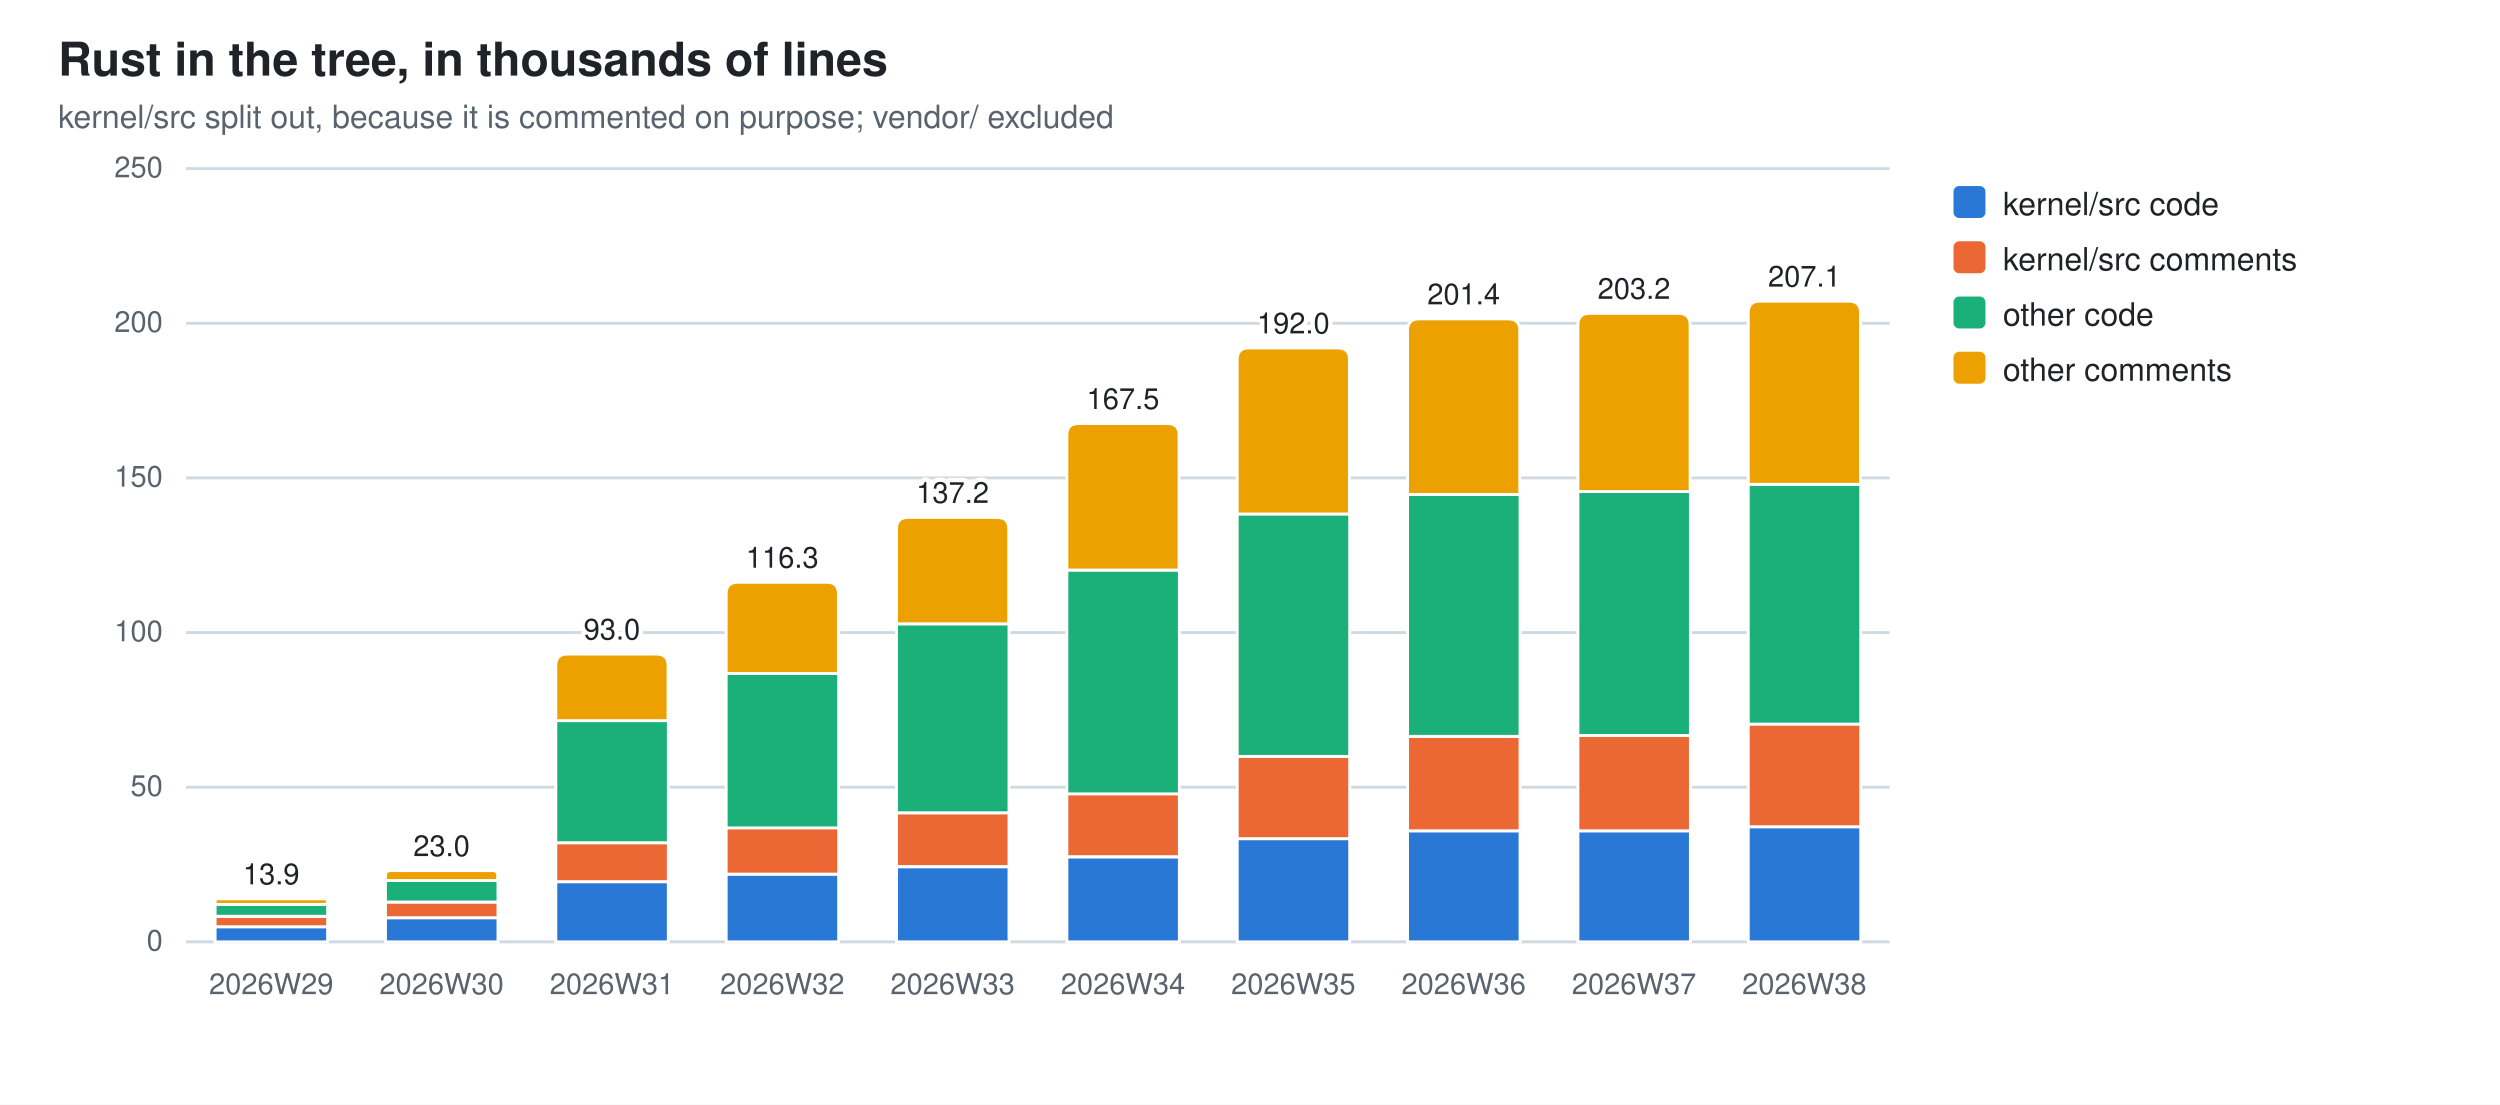
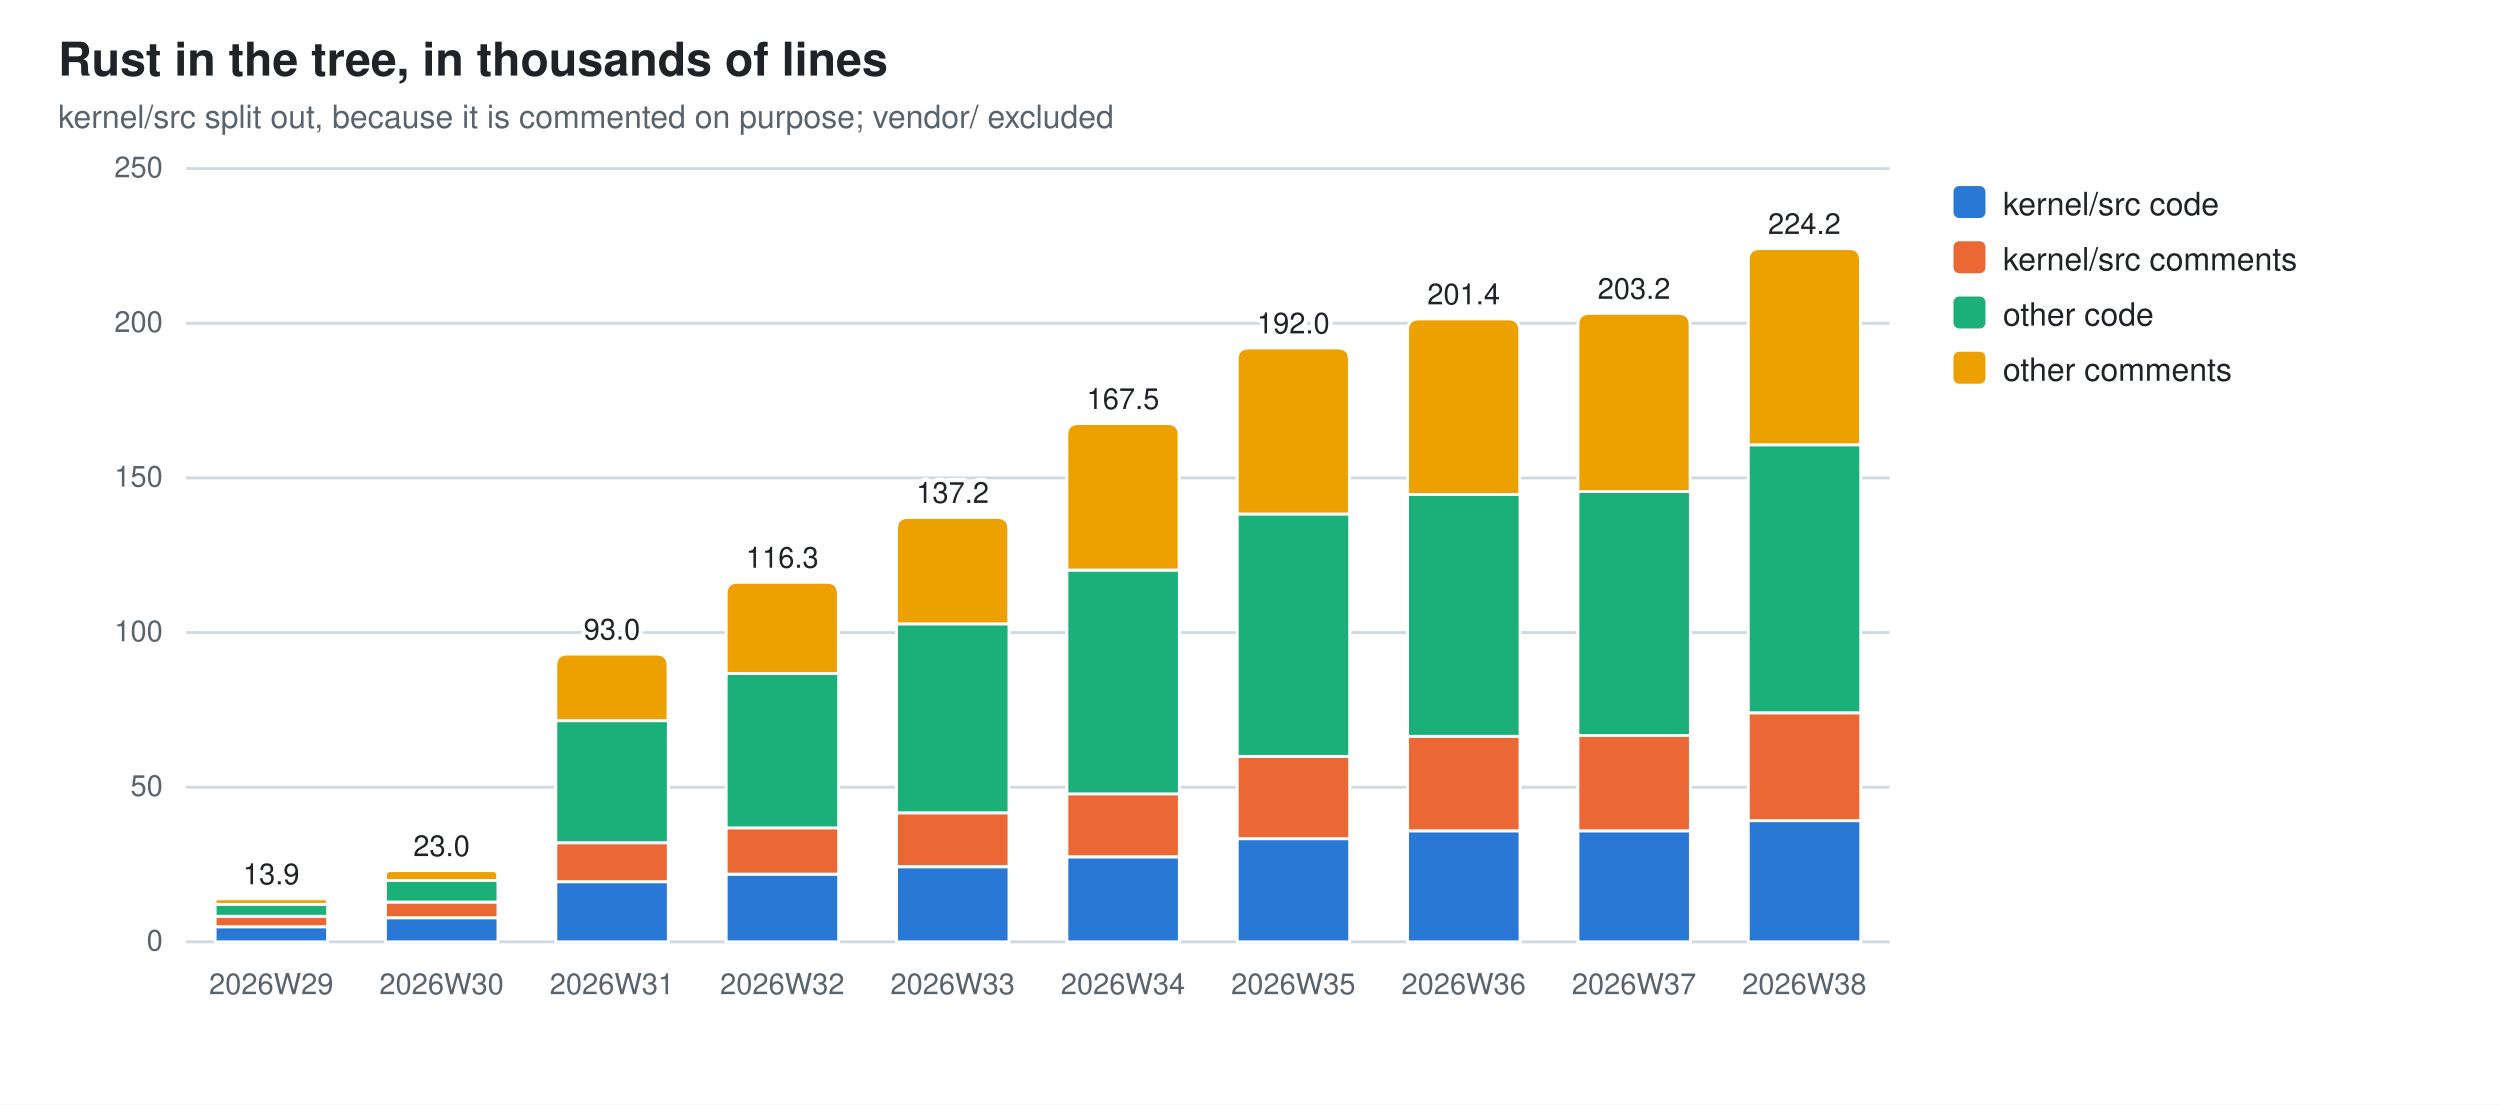
<svg xmlns="http://www.w3.org/2000/svg" width="860" height="380" viewBox="0 0 860 380" role="img" aria-label="Rust in the tree, in thousands of lines">
  <style>
  .bg{fill:#ffffff} .fg{fill:#1f2328} .mut{fill:#59636e} .grid{stroke:#d1d9e0}
  .seg{stroke:#ffffff;stroke-width:1}
  .val{paint-order:stroke;stroke:#ffffff;stroke-width:3px;stroke-linejoin:round}
  .s0{fill:#2a78d6}  .s1{fill:#eb6834}  .s2{fill:#1baf7a}  .s3{fill:#eda100}  .s4{fill:#e87ba4}  .s5{fill:#008300}  .s6{fill:#4a3aa7}  .s7{fill:#e34948}
  @media (prefers-color-scheme: dark){
    .bg{fill:#0d1117} .fg{fill:#e6edf3} .mut{fill:#9198a1} .grid{stroke:#30363d}
    .seg{stroke:#0d1117} .val{stroke:#0d1117} .s0{fill:#3987e5} .s1{fill:#d95926} .s2{fill:#199e70} .s3{fill:#c98500} .s4{fill:#d55181} .s5{fill:#008300} .s6{fill:#9085e9} .s7{fill:#e66767}}
  text{font-family:-apple-system,BlinkMacSystemFont,"Segoe UI",Helvetica,Arial,sans-serif}
</style>
  <rect class="bg" width="860" height="380" />
  <text class="fg" x="20" y="26" font-size="16" font-weight="600">Rust in the tree, in thousands of lines</text>
  <text class="mut" x="20" y="44" font-size="11">kernel/src split out, because it is commented on purpose; vendor/ excluded</text>
  <line class="grid" x1="64" y1="324.0" x2="650.0" y2="324.0" stroke-width="1" />
  <text class="mut" x="56" y="327.0" font-size="10" text-anchor="end">0</text>
  <line class="grid" x1="64" y1="270.8" x2="650.0" y2="270.8" stroke-width="1" />
  <text class="mut" x="56" y="273.8" font-size="10" text-anchor="end">50</text>
  <line class="grid" x1="64" y1="217.6" x2="650.0" y2="217.6" stroke-width="1" />
  <text class="mut" x="56" y="220.6" font-size="10" text-anchor="end">100</text>
  <line class="grid" x1="64" y1="164.4" x2="650.0" y2="164.4" stroke-width="1" />
  <text class="mut" x="56" y="167.4" font-size="10" text-anchor="end">150</text>
  <line class="grid" x1="64" y1="111.2" x2="650.0" y2="111.2" stroke-width="1" />
  <text class="mut" x="56" y="114.2" font-size="10" text-anchor="end">200</text>
  <line class="grid" x1="64" y1="58.0" x2="650.0" y2="58.0" stroke-width="1" />
  <text class="mut" x="56" y="61.0" font-size="10" text-anchor="end">250</text>
  <rect class="seg s0" x="74.0" y="318.8" width="38.7" height="5.2" />
  <rect class="seg s1" x="74.0" y="315.2" width="38.7" height="3.6" />
  <rect class="seg s2" x="74.0" y="311.1" width="38.7" height="4.1" />
  <path class="seg s3" d="M74.0,311.1 V310.1 Q74.0,309.2 74.9,309.2 H111.7 Q112.6,309.2 112.6,310.1 V311.1 Z" />
  <text class="mut" x="93.3" y="342" font-size="10" text-anchor="middle">2026W29</text>
  <text class="fg val" x="93.3" y="304.2" font-size="10" text-anchor="middle">13.9</text>
  <rect class="seg s0" x="132.6" y="315.7" width="38.7" height="8.3" />
  <rect class="seg s1" x="132.6" y="310.3" width="38.7" height="5.4" />
  <rect class="seg s2" x="132.6" y="302.9" width="38.7" height="7.4" />
  <path class="seg s3" d="M132.6,302.9 V301.2 Q132.6,299.5 134.3,299.5 H169.5 Q171.2,299.5 171.2,301.2 V302.9 Z" />
  <text class="mut" x="151.9" y="342" font-size="10" text-anchor="middle">2026W30</text>
  <text class="fg val" x="151.9" y="294.5" font-size="10" text-anchor="middle">23.0</text>
  <rect class="seg s0" x="191.2" y="303.3" width="38.7" height="20.7" />
  <rect class="seg s1" x="191.2" y="289.9" width="38.7" height="13.4" />
  <rect class="seg s2" x="191.2" y="247.9" width="38.7" height="42.0" />
  <path class="seg s3" d="M191.2,247.9 V229.0 Q191.2,225.0 195.2,225.0 H225.8 Q229.8,225.0 229.8,229.0 V247.9 Z" />
  <text class="mut" x="210.5" y="342" font-size="10" text-anchor="middle">2026W31</text>
  <text class="fg val" x="210.5" y="220.0" font-size="10" text-anchor="middle">93.0</text>
  <rect class="seg s0" x="249.8" y="300.7" width="38.7" height="23.3" />
  <rect class="seg s1" x="249.8" y="284.7" width="38.7" height="16.0" />
  <rect class="seg s2" x="249.8" y="231.7" width="38.7" height="53.1" />
  <path class="seg s3" d="M249.8,231.7 V204.3 Q249.8,200.3 253.8,200.3 H284.4 Q288.4,200.3 288.4,204.3 V231.7 Z" />
  <text class="mut" x="269.1" y="342" font-size="10" text-anchor="middle">2026W32</text>
  <text class="fg val" x="269.1" y="195.3" font-size="10" text-anchor="middle">116.3</text>
  <rect class="seg s0" x="308.4" y="298.2" width="38.7" height="25.8" />
  <rect class="seg s1" x="308.4" y="279.6" width="38.7" height="18.5" />
  <rect class="seg s2" x="308.4" y="214.6" width="38.7" height="65.0" />
  <path class="seg s3" d="M308.4,214.6 V182.0 Q308.4,178.0 312.4,178.0 H343.0 Q347.0,178.0 347.0,182.0 V214.6 Z" />
  <text class="mut" x="327.7" y="342" font-size="10" text-anchor="middle">2026W33</text>
  <text class="fg val" x="327.7" y="173.0" font-size="10" text-anchor="middle">137.2</text>
  <rect class="seg s0" x="367.0" y="294.8" width="38.7" height="29.2" />
  <rect class="seg s1" x="367.0" y="273.0" width="38.7" height="21.7" />
  <rect class="seg s2" x="367.0" y="196.1" width="38.7" height="77.0" />
  <path class="seg s3" d="M367.0,196.1 V149.7 Q367.0,145.7 371.0,145.7 H401.6 Q405.6,145.7 405.6,149.7 V196.1 Z" />
  <text class="mut" x="386.3" y="342" font-size="10" text-anchor="middle">2026W34</text>
  <text class="fg val" x="386.3" y="140.7" font-size="10" text-anchor="middle">167.5</text>
  <rect class="seg s0" x="425.6" y="288.5" width="38.7" height="35.5" />
  <rect class="seg s1" x="425.6" y="260.2" width="38.7" height="28.3" />
  <rect class="seg s2" x="425.6" y="176.8" width="38.7" height="83.4" />
  <path class="seg s3" d="M425.6,176.8 V123.7 Q425.6,119.7 429.6,119.7 H460.2 Q464.2,119.7 464.2,123.7 V176.8 Z" />
  <text class="mut" x="444.9" y="342" font-size="10" text-anchor="middle">2026W35</text>
  <text class="fg val" x="444.9" y="114.7" font-size="10" text-anchor="middle">192.0</text>
  <rect class="seg s0" x="484.2" y="285.8" width="38.7" height="38.2" />
  <rect class="seg s1" x="484.2" y="253.3" width="38.7" height="32.5" />
  <rect class="seg s2" x="484.2" y="170.1" width="38.7" height="83.2" />
  <path class="seg s3" d="M484.2,170.1 V113.7 Q484.2,109.7 488.2,109.7 H518.8 Q522.8,109.7 522.8,113.7 V170.1 Z" />
  <text class="mut" x="503.5" y="342" font-size="10" text-anchor="middle">2026W36</text>
  <text class="fg val" x="503.5" y="104.7" font-size="10" text-anchor="middle">201.4</text>
  <rect class="seg s0" x="542.8" y="285.8" width="38.7" height="38.2" />
  <rect class="seg s1" x="542.8" y="253.0" width="38.7" height="32.8" />
  <rect class="seg s2" x="542.8" y="169.1" width="38.7" height="83.9" />
  <path class="seg s3" d="M542.8,169.1 V111.8 Q542.8,107.8 546.8,107.8 H577.4 Q581.4,107.8 581.4,111.8 V169.1 Z" />
  <text class="mut" x="562.1" y="342" font-size="10" text-anchor="middle">2026W37</text>
  <text class="fg val" x="562.1" y="102.8" font-size="10" text-anchor="middle">203.2</text>
-   <rect class="seg s0" x="601.4" y="284.4" width="38.7" height="39.6" />
-   <rect class="seg s1" x="601.4" y="249.0" width="38.7" height="35.4" />
-   <rect class="seg s2" x="601.4" y="166.6" width="38.7" height="82.5" />
-   <path class="seg s3" d="M601.4,166.6 V107.6 Q601.4,103.6 605.4,103.6 H636.0 Q640.0,103.6 640.0,107.6 V166.6 Z" />
+   <rect class="seg s0" x="601.4" y="282.3" width="38.7" height="41.7" />
+   <rect class="seg s1" x="601.4" y="245.2" width="38.7" height="37.1" />
+   <rect class="seg s2" x="601.4" y="153.0" width="38.7" height="92.2" />
+   <path class="seg s3" d="M601.4,153.0 V89.5 Q601.4,85.5 605.4,85.5 H636.0 Q640.0,85.5 640.0,89.5 V153.0 Z" />
  <text class="mut" x="620.7" y="342" font-size="10" text-anchor="middle">2026W38</text>
-   <text class="fg val" x="620.7" y="98.6" font-size="10" text-anchor="middle">207.1</text>
+   <text class="fg val" x="620.7" y="80.5" font-size="10" text-anchor="middle">224.2</text>
  <rect class="s0" x="672" y="64" width="11" height="11" rx="2" />
  <text class="fg" y="74" font-size="11">
    <tspan x="689" dy="0">kernel/src code</tspan>
  </text>
  <rect class="s1" x="672" y="83" width="11" height="11" rx="2" />
  <text class="fg" y="93" font-size="11">
    <tspan x="689" dy="0">kernel/src comments</tspan>
  </text>
  <rect class="s2" x="672" y="102" width="11" height="11" rx="2" />
  <text class="fg" y="112" font-size="11">
    <tspan x="689" dy="0">other code</tspan>
  </text>
  <rect class="s3" x="672" y="121" width="11" height="11" rx="2" />
  <text class="fg" y="131" font-size="11">
    <tspan x="689" dy="0">other comments</tspan>
  </text>
</svg>
